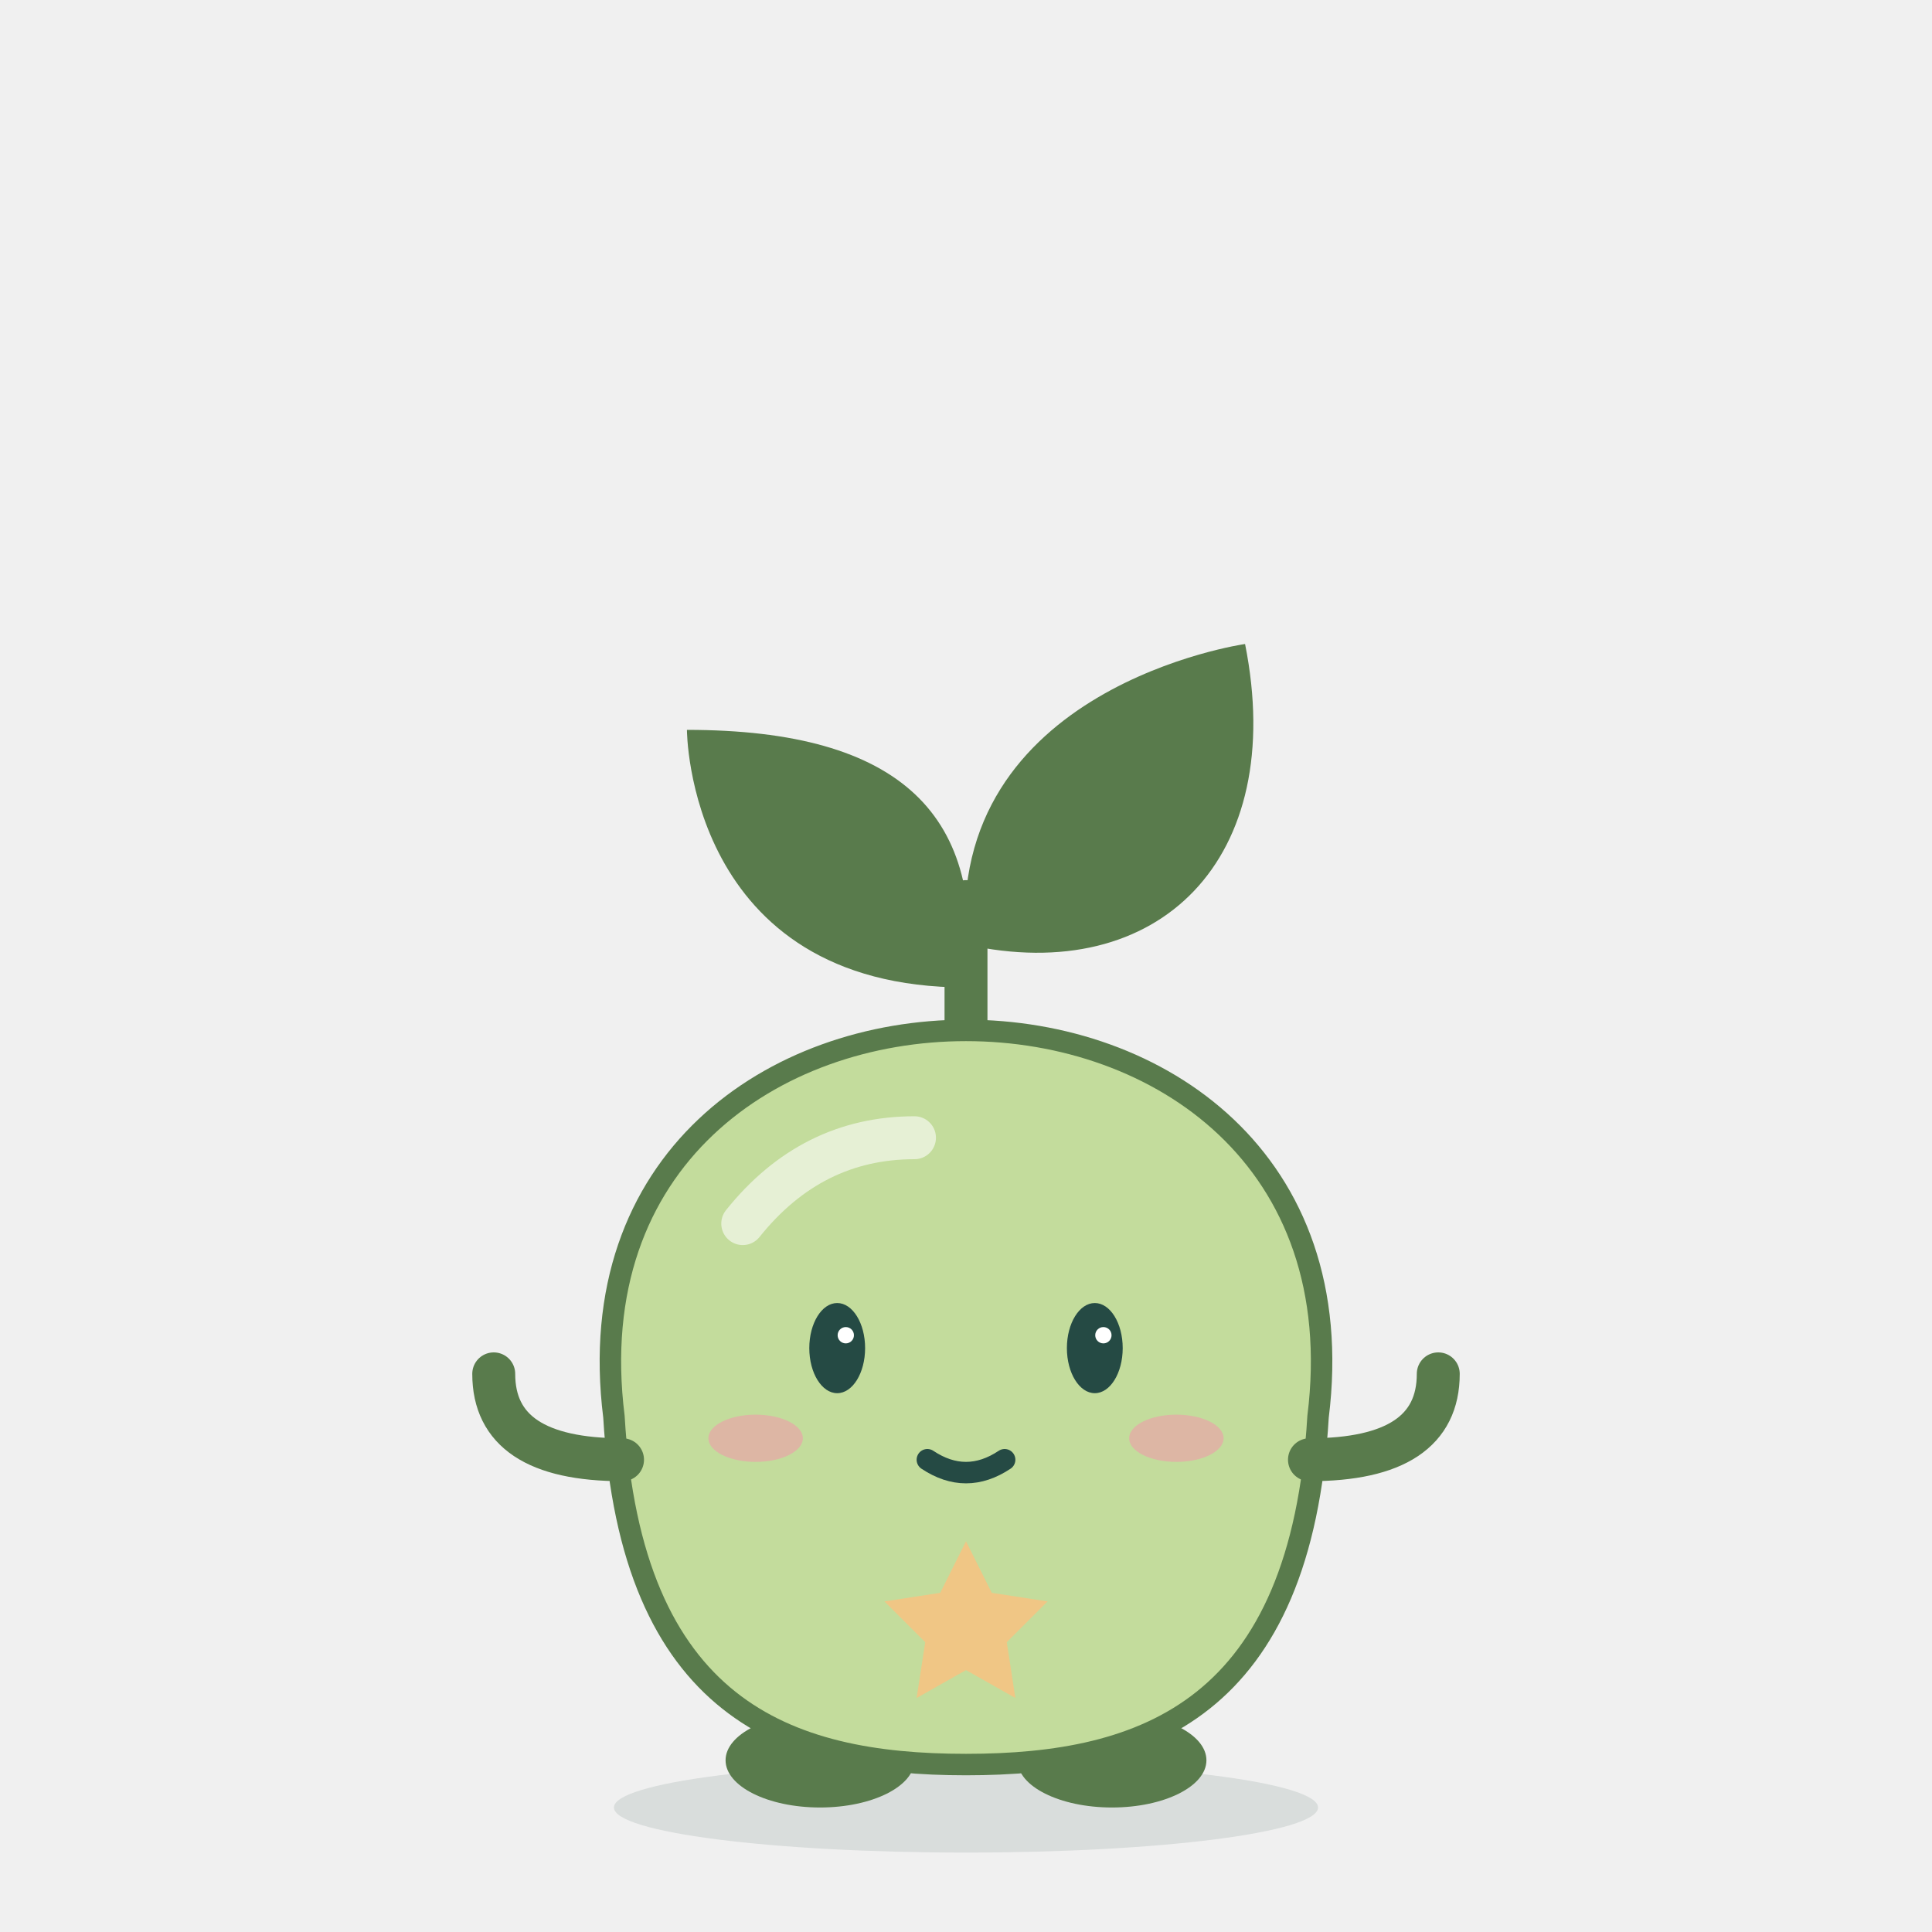
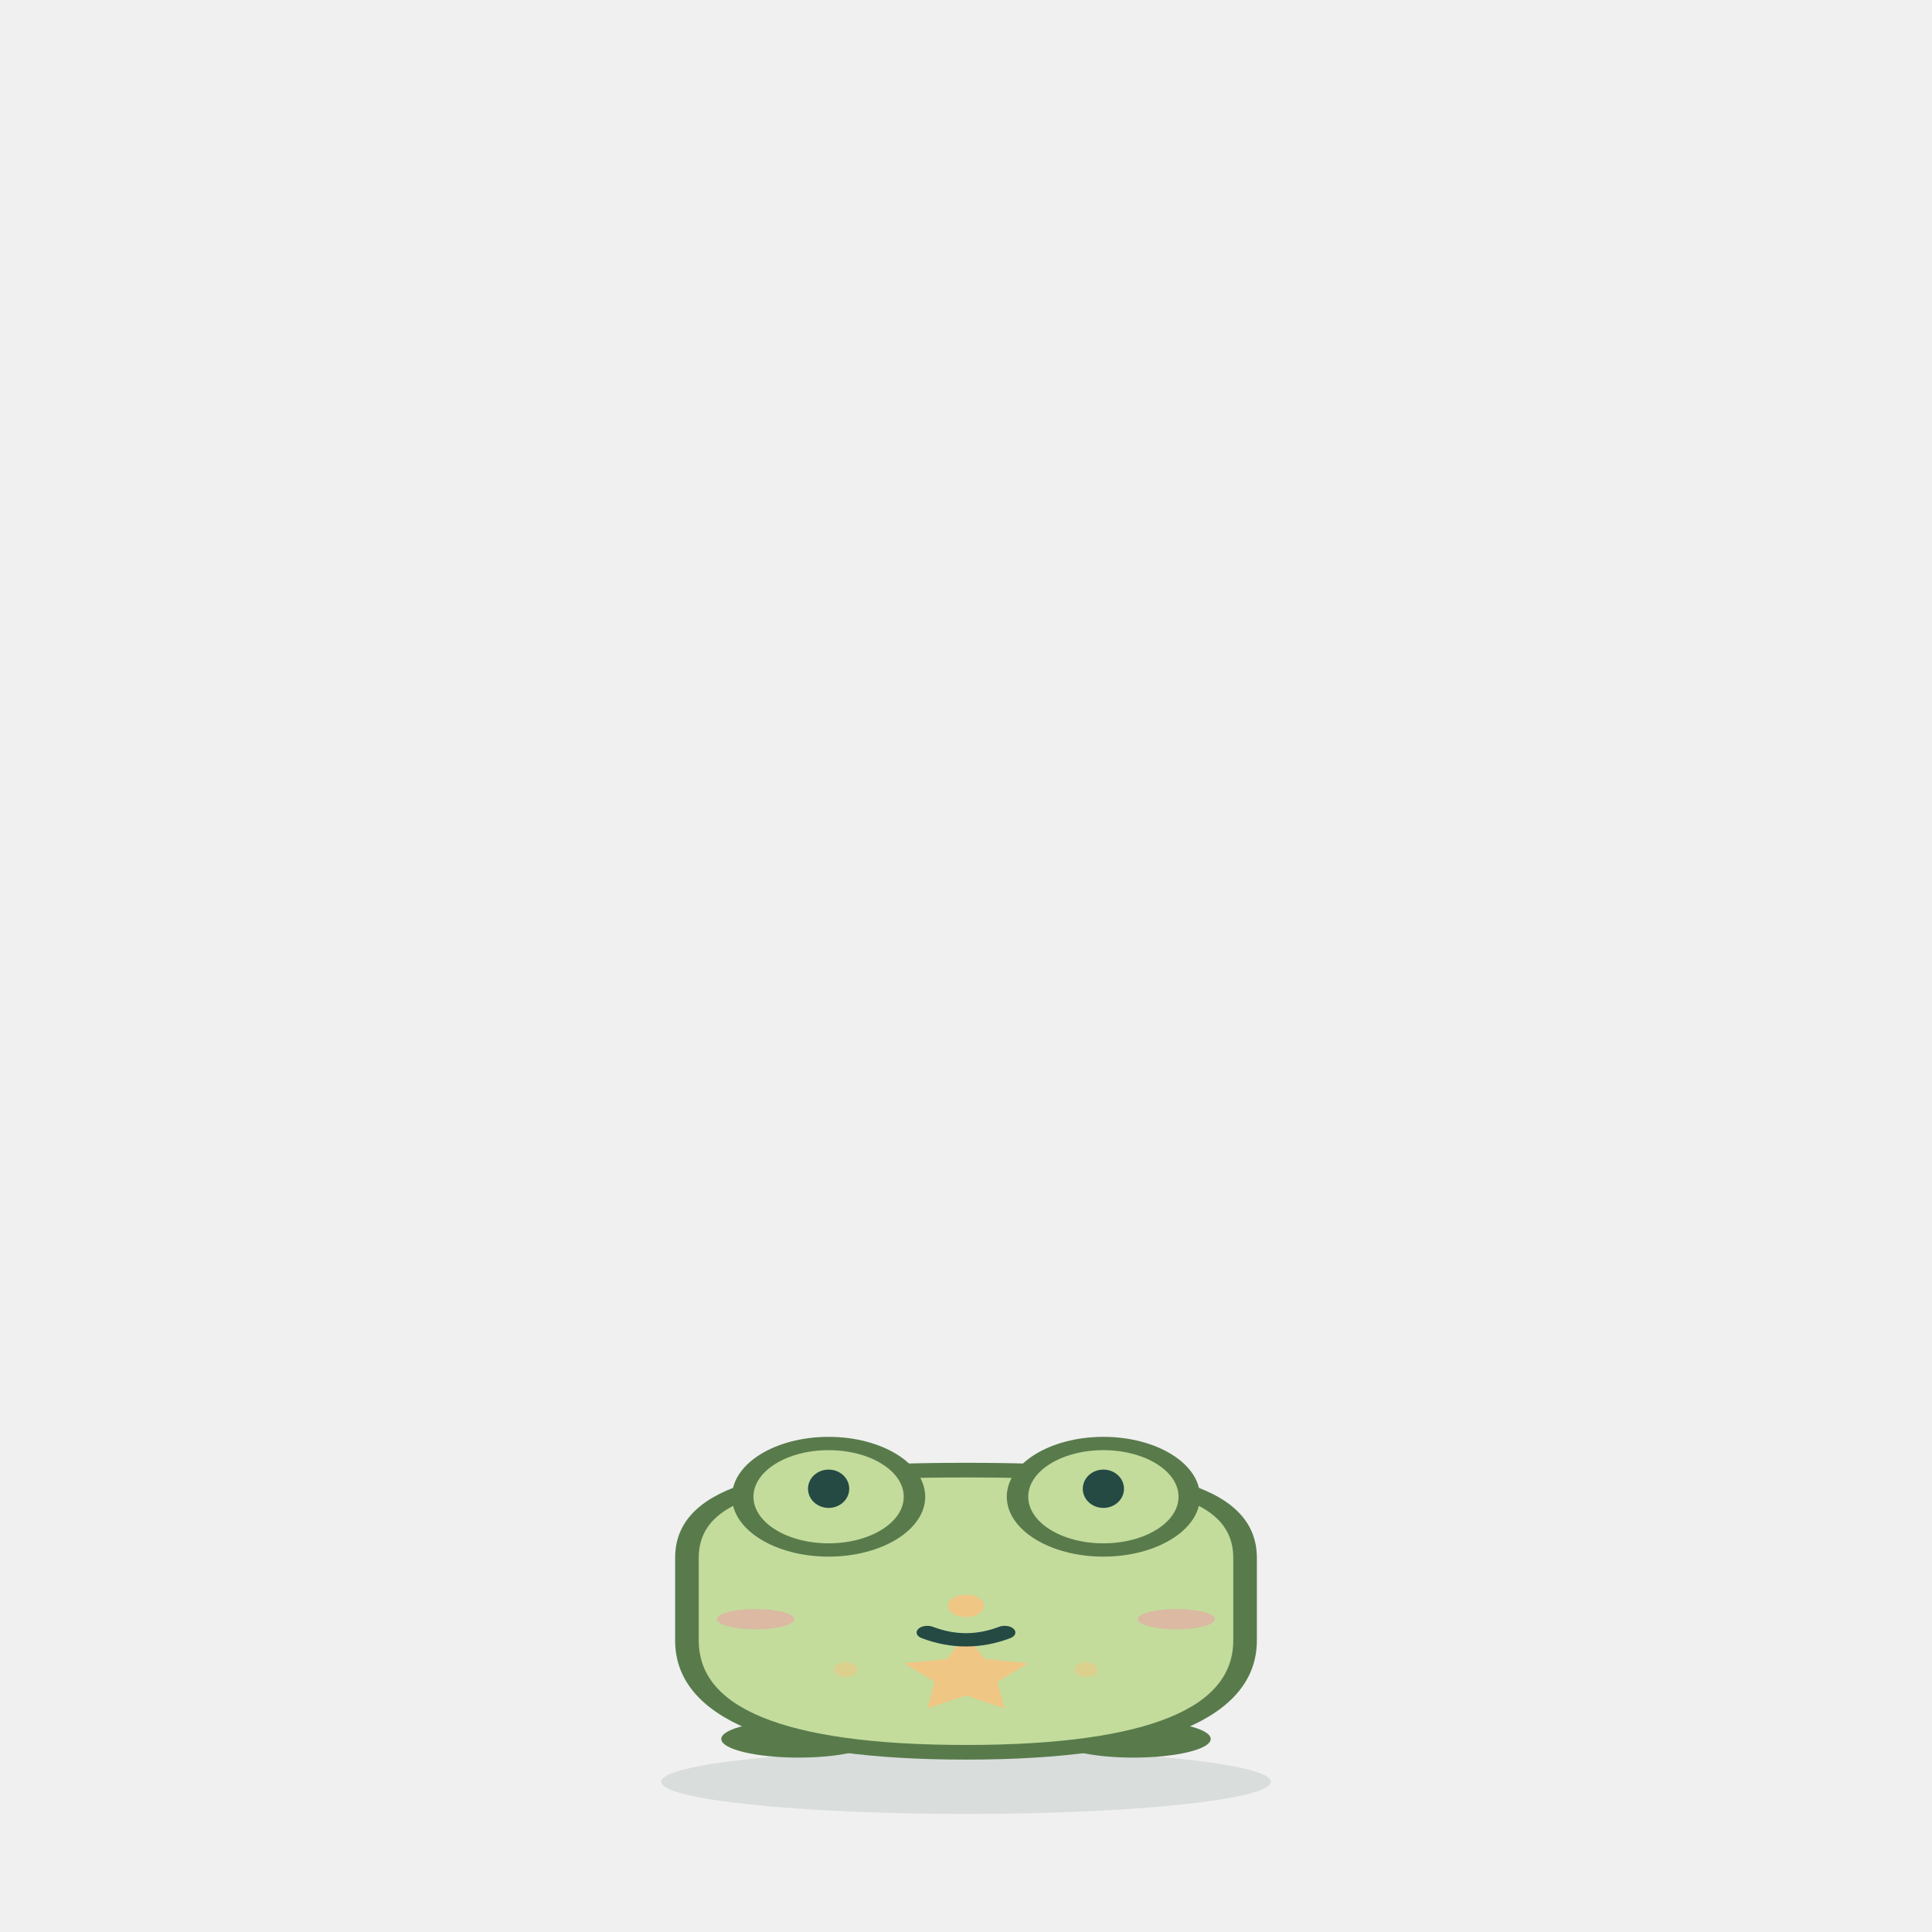
- <svg xmlns="http://www.w3.org/2000/svg" viewBox="-15 -25 45 45" role="img" aria-label="Sprout Buddy">
-   <style>
- #body-js{transform-origin:7.5px 15px}.breathe{animation:breathe 3s ease-in-out infinite}.rest{animation:breathe 5s ease-in-out infinite}.celebrate{animation:bounce .7s ease-in-out infinite}.work{animation:breathe 1.7s ease-in-out infinite}.sway{animation:sway 1s ease-in-out infinite}.sparkle,.dream{animation:glow 1.6s ease-in-out infinite}.leaf{transform-origin:7.5px 1px;animation:sway 3s ease-in-out infinite}
- @keyframes breathe{50%{transform:translateY(-.5px) scaleY(1.02)}}@keyframes bounce{50%{transform:translateY(-2px) rotate(-3deg)}}@keyframes sway{50%{transform:rotate(5deg)}}@keyframes glow{50%{opacity:.4}}
- @media(prefers-reduced-motion:reduce){*{animation:none!important}}
- </style>
-   <ellipse id="shadow-js" cx="7.5" cy="17.1" rx="8.2" ry="1.05" fill="#294b43" opacity=".12" />
-   <g id="body-js">
-     <g class="sway">
-       <g class="leaf">
-         <path d="M7.5 2V-4" stroke="#597b4c" stroke-width="1" stroke-linecap="round" />
-         <path d="M7.5-2C1-2 1-8 1-8c5 0 7 2 6.5 6zM7.5-3C7-9 14-10 14-10c1 5-2 8-6.5 7z" fill="#597b4c" />
+ <svg xmlns="http://www.w3.org/2000/svg" viewBox="-15 -25 45 45" role="img" data-species="frog" aria-label="Matcha Frog">
+   <style>#body-js{transform-origin:7.5px 15px}.breathe{animation:breathe 3s ease-in-out infinite}.rest{animation:breathe 5s ease-in-out infinite}.celebrate{animation:bounce .7s ease-in-out infinite}.work{animation:breathe 1.7s ease-in-out infinite}.sway{animation:sway 1s ease-in-out infinite}.sparkle,.dream{animation:glow 1.6s ease-in-out infinite}.leaf{transform-origin:7.5px 3.7px;animation:sway 3s ease-in-out infinite}@keyframes breathe{50%{transform:translateY(-.25px) scaleY(1.012)}}@keyframes bounce{50%{transform:translateY(-1px) rotate(-2deg)}}@keyframes sway{50%{transform:rotate(3deg)}}@keyframes glow{50%{opacity:.4}}@media(prefers-reduced-motion:reduce){*{animation:none!important}}</style>
+   <ellipse id="shadow-js" cx="7.5" cy="16.5" rx="7.1" ry=".75" fill="#294b43" opacity=".12" />
+   <g data-size-profile="legacy-pet-footprint" transform="translate(0 6.08) scale(1 .62)">
+     <g id="body-js">
+       <g class="sway">
+         <ellipse cx="3.6" cy="15.2" rx="1.8" ry=".7" fill="#597b4c" />
+         <ellipse cx="11.4" cy="15.2" rx="1.8" ry=".7" fill="#597b4c" />
+         <path d="M1 8.4C1 5.8 3.2 5.1 7.5 5.1s6.5.7 6.5 3.3v3.1c0 2.7-2.1 4.2-6.5 4.2S1 14.2 1 11.5z" fill="#c3dc9c" stroke="#597b4c" stroke-width=".55" />
+         <circle cx="4.3" cy="6.1" r="2" fill="#c3dc9c" stroke="#597b4c" stroke-width=".5" />
+         <circle cx="10.7" cy="6.1" r="2" fill="#c3dc9c" stroke="#597b4c" stroke-width=".5" />
+         <circle cx="7.5" cy="10.2" r=".42" fill="#f0c685" />
+         <circle cx="4.7" cy="12.6" r=".28" fill="#f0c685" opacity=".55" />
+         <circle cx="10.3" cy="12.6" r=".28" fill="#f0c685" opacity=".55" />
+         <g id="matcha-lab-idle-accent">
+           <path d="M7.5 11.3l.45.9 1 .15-.72.7.17 1-.9-.48-.9.48.17-1-.72-.7 1-.15z" fill="#f0c685" />
+         </g>
+         <g id="eyes-js" fill="#254a44">
+           <ellipse cx="4.3" cy="5.8" rx=".48" ry=".72" />
+           <ellipse cx="10.7" cy="5.8" rx=".48" ry=".72" />
+         </g>
+         <g id="eyes-doze" style="display:none">
+           <path d="M3.3 9.1h2.4m4.2 0h2.4" stroke="#254a44" stroke-width=".7" />
+         </g>
+         <ellipse cx="2.6" cy="10.7" rx=".9" ry=".38" fill="#ee9caa" opacity=".55" />
+         <ellipse cx="12.4" cy="10.7" rx=".9" ry=".38" fill="#ee9caa" opacity=".55" />
+         <g fill="none" stroke="#254a44" stroke-width=".5" stroke-linecap="round">
+           <path d="M6.6 11.2q.9.55 1.8 0" />
+         </g>
      </g>
-       <ellipse cx="4.1" cy="16" rx="2.2" ry="1.1" fill="#597b4c" />
-       <ellipse cx="10.9" cy="16" rx="2.2" ry="1.1" fill="#597b4c" />
-       <path d="M-.7 8C-2.2-4 17.2-4 15.7 8c-.4 6.8-4 8.1-8.2 8.1S-.3 14.8-.7 8z" fill="#c3dc9c" stroke="#597b4c" stroke-width=".5" />
-       <path d="M2.3 3.5q1.6-2 4-2" fill="none" stroke="white" opacity=".58" stroke-width="1" stroke-linecap="round" />
-       <g id="matcha-lab-idle-accent">
-         <path d="M7.5 10.9l.6 1.2 1.3.2-.95.95.2 1.3-1.15-.65-1.15.65.2-1.3-.95-.95 1.3-.2z" fill="#f0c685" />
-       </g>
-       <g id="eyes-js" fill="#254a44">
-         <ellipse cx="4.5" cy="6.4" rx=".65" ry="1.05" />
-         <ellipse cx="10.5" cy="6.4" rx=".65" ry="1.05" />
-         <circle cx="4.7" cy="6.1" r=".19" fill="white" />
-         <circle cx="10.7" cy="6.1" r=".19" fill="white" />
-       </g>
-       <g id="eyes-doze" style="display:none">
-         <path d="M3.3 7h2.4M9.3 7h2.4" stroke="#254a44" stroke-width=".8" />
-       </g>
-       <ellipse cx="2.6" cy="8.5" rx="1.1" ry=".55" fill="#ee9caa" opacity=".6" />
-       <ellipse cx="12.4" cy="8.5" rx="1.1" ry=".55" fill="#ee9caa" opacity=".6" />
-       <g fill="none" stroke="#254a44" stroke-width=".5" stroke-linecap="round">
-         <path d="M6.6 9q.9.6 1.8 0" />
-       </g>
-       <path d="M-.5 9q-3 0-3-2M15.5 9q3 0 3-2" fill="none" stroke="#597b4c" stroke-width="1" stroke-linecap="round" />
    </g>
  </g>
</svg>
